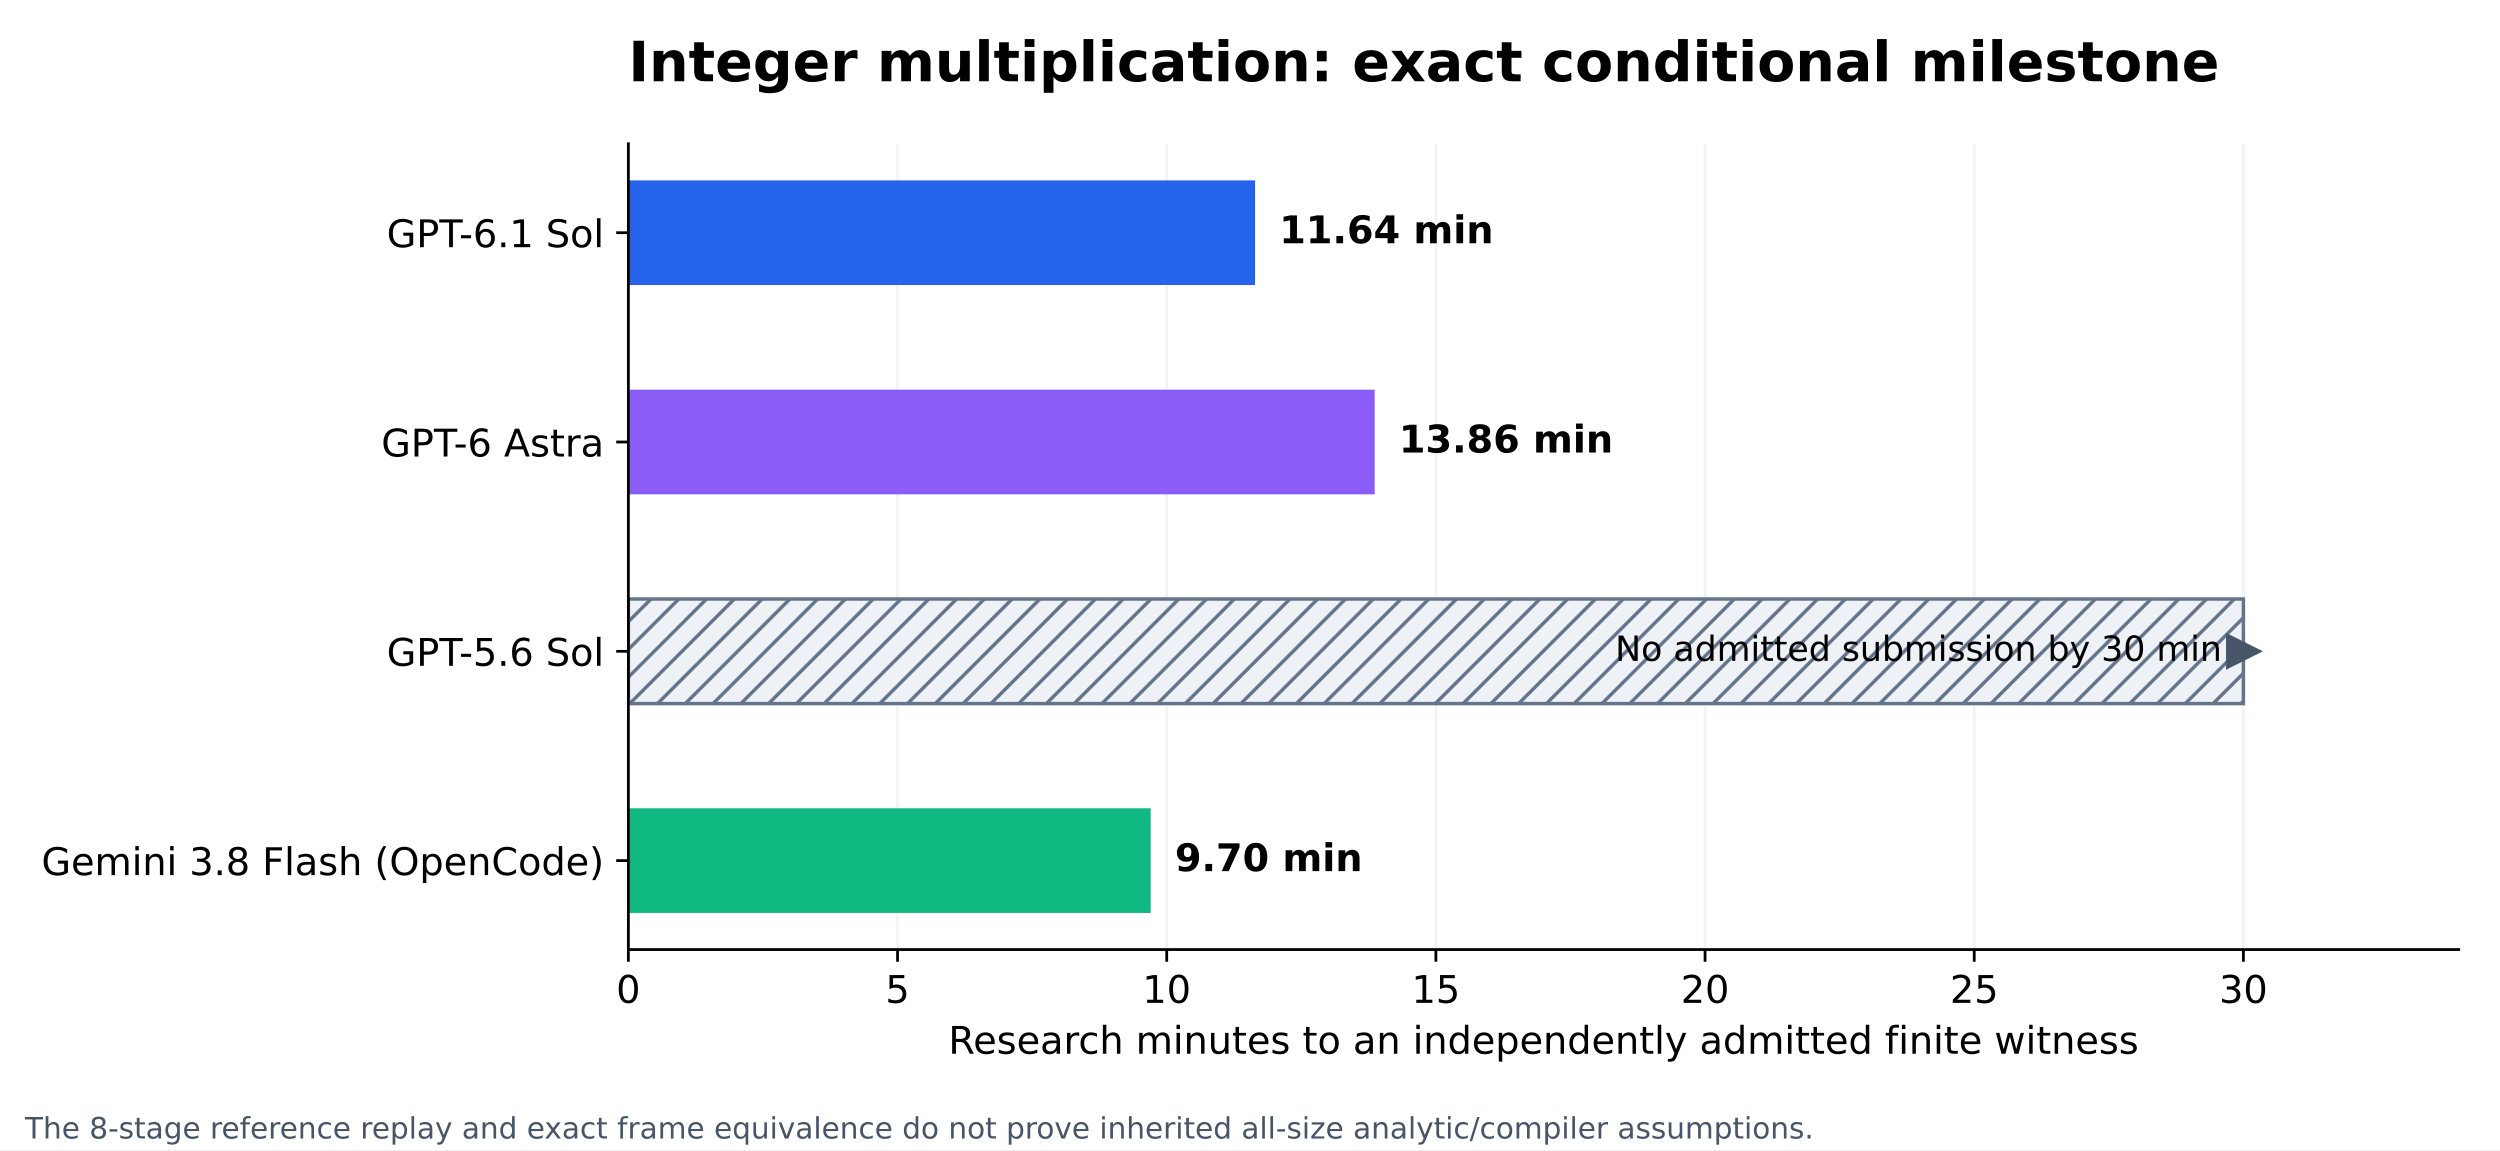
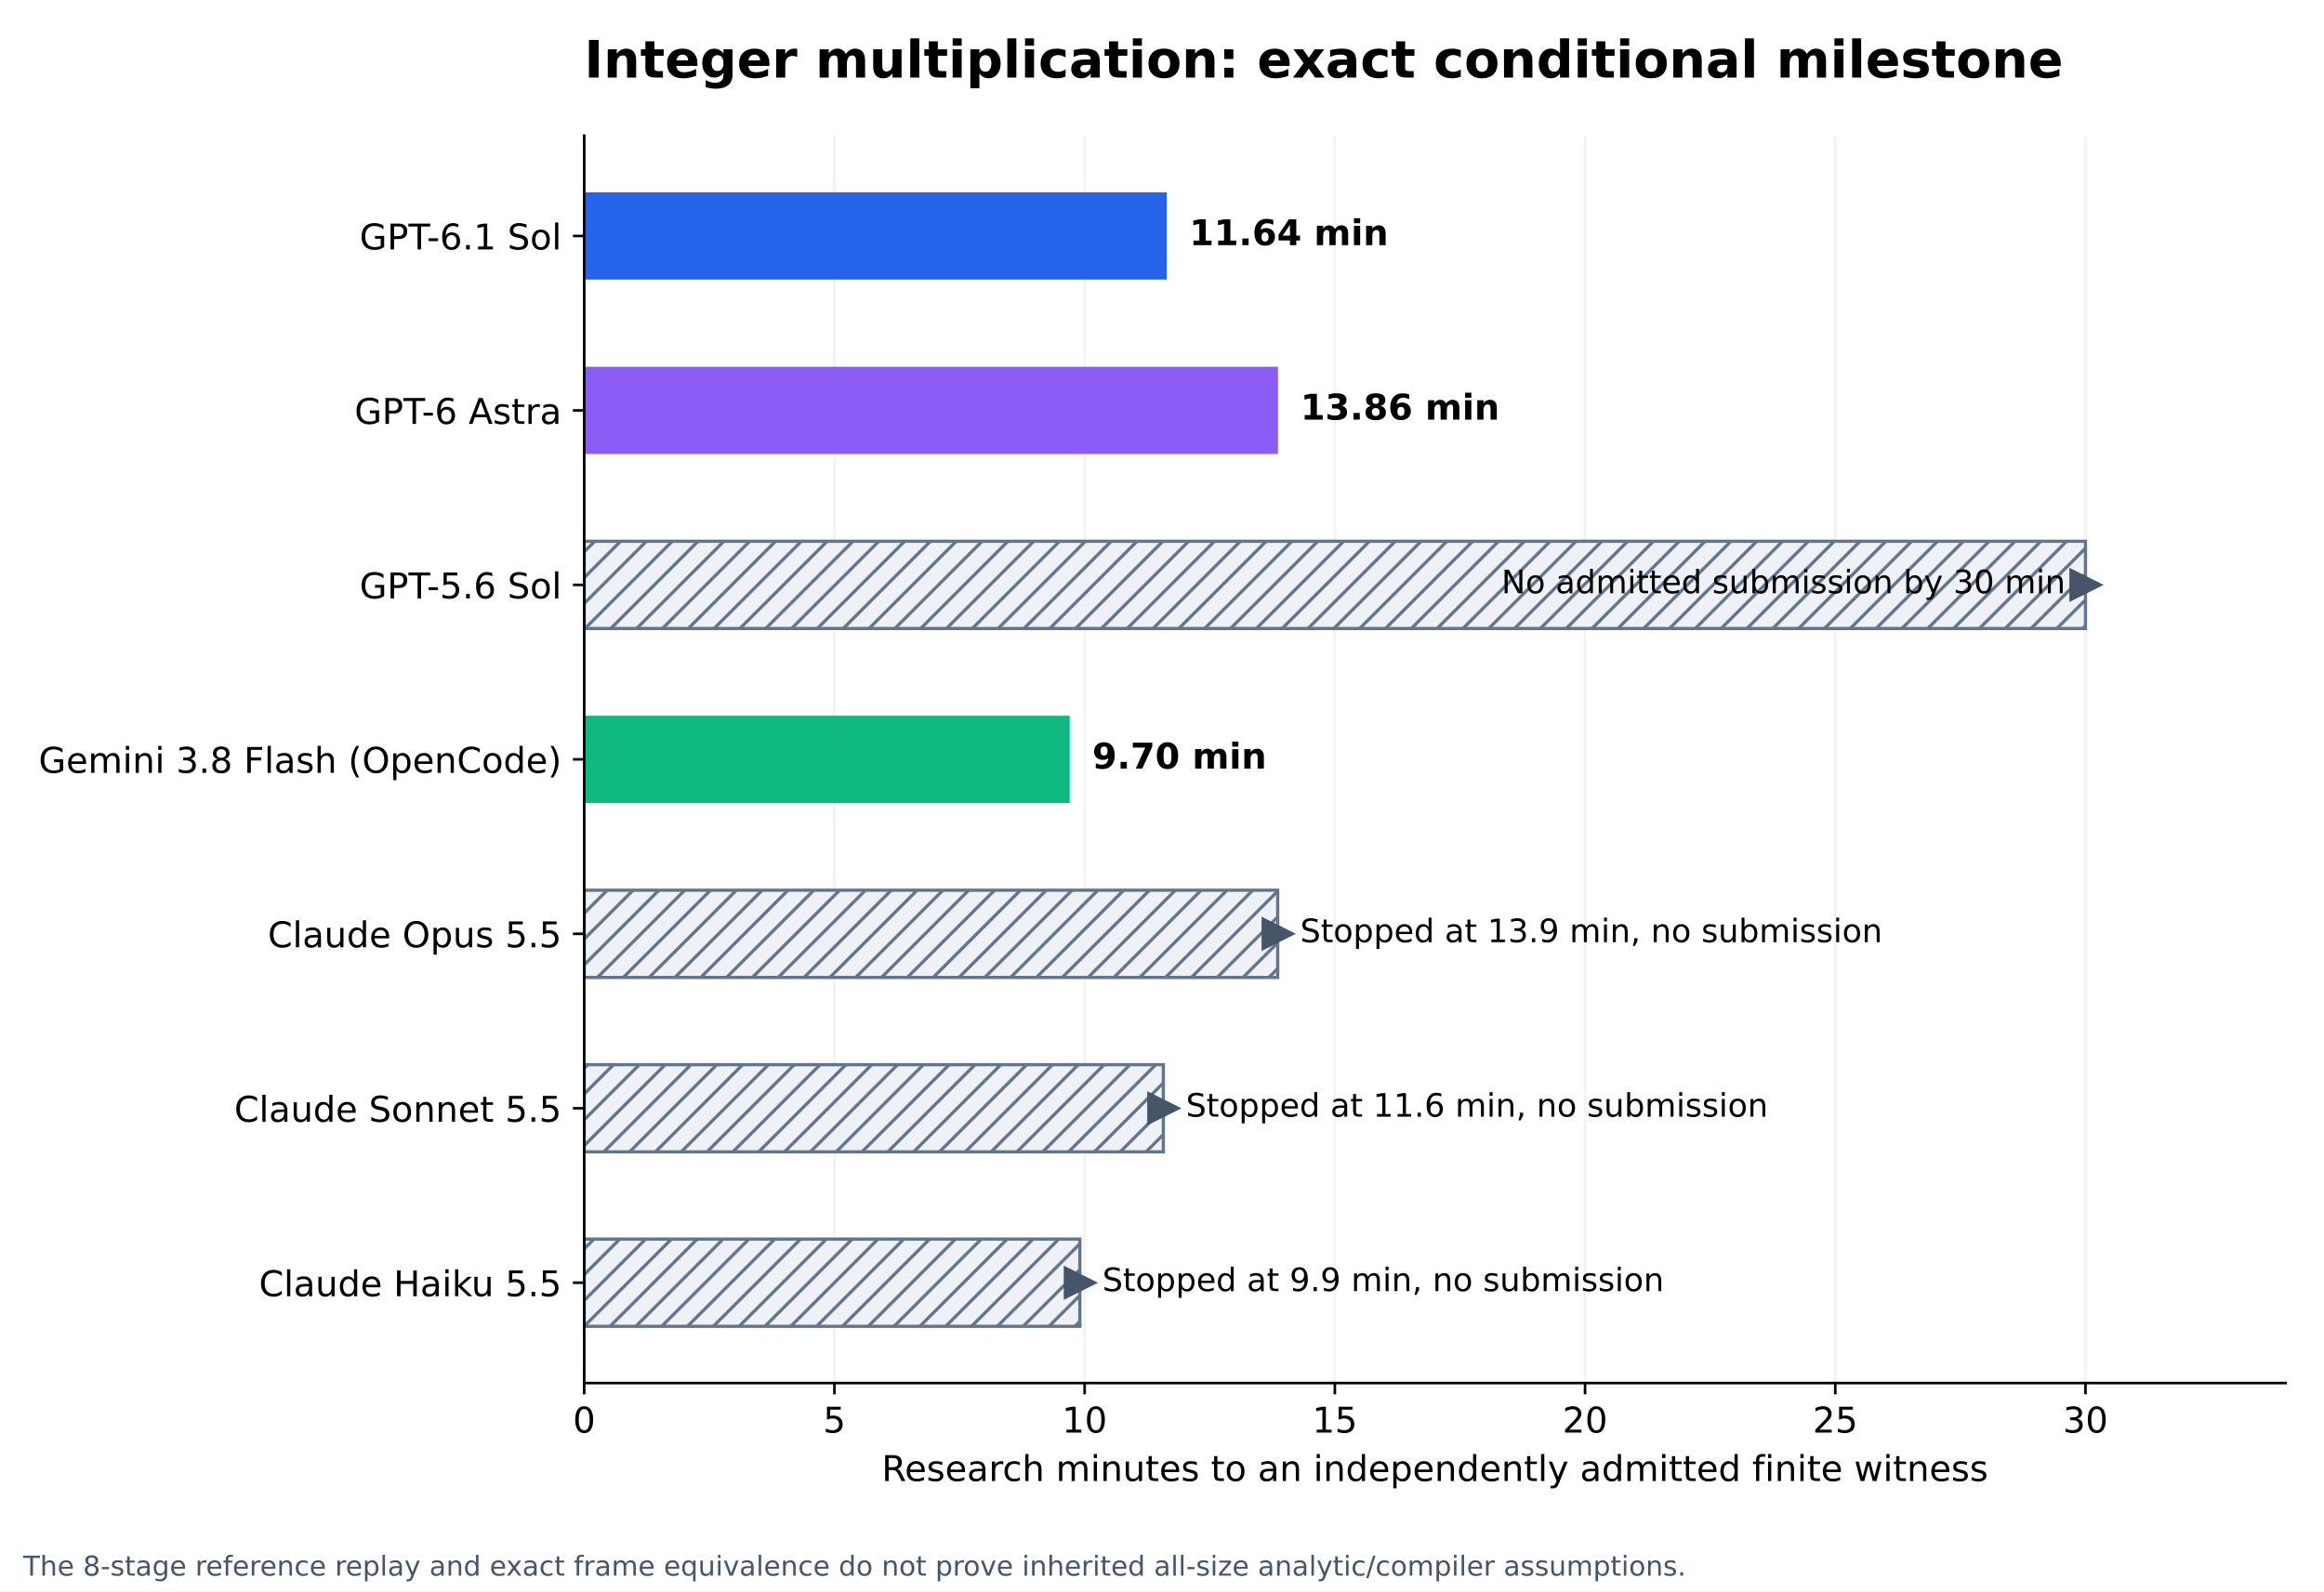
- <svg xmlns="http://www.w3.org/2000/svg" xmlns:xlink="http://www.w3.org/1999/xlink" width="720pt" height="331.2pt" viewBox="0 0 720 331.2" version="1.1">
+ <svg xmlns="http://www.w3.org/2000/svg" xmlns:xlink="http://www.w3.org/1999/xlink" width="720pt" height="493.2pt" viewBox="0 0 720 493.2" version="1.1">
  <defs>
    <style type="text/css">*{stroke-linejoin: round; stroke-linecap: butt}</style>
  </defs>
  <g id="figure_1">
    <g id="patch_1">
-       <path d="M 0 331.2 L 720 331.2 L 720 0 L 0 0 z " style="fill: #ffffff" />
+       <path d="M 0 493.2 L 720 493.2 L 720 0 L 0 0 z " style="fill: #ffffff" />
    </g>
    <g id="axes_1">
      <g id="patch_2">
-         <path d="M 180.97 273.472 L 708.12 273.472 L 708.12 41.4 L 180.97 41.4 z " style="fill: #ffffff" />
+         <path d="M 180.993 428.591 L 708.12 428.591 L 708.12 42.036 L 180.993 42.036 z " style="fill: #ffffff" />
      </g>
      <g id="matplotlib.axis_1">
        <g id="xtick_1">
          <g id="line2d_1">
-             <path d="M 180.97 273.472 L 180.97 41.4 " clip-path="url(#p6166a21510)" style="fill: none; stroke: #b0b0b0; stroke-opacity: 0.15; stroke-width: 0.8; stroke-linecap: square" />
+             <path d="M 180.993 428.591 L 180.993 42.036 " clip-path="url(#p3ad5484dc7)" style="fill: none; stroke: #b0b0b0; stroke-opacity: 0.15; stroke-width: 0.8; stroke-linecap: square" />
          </g>
          <g id="line2d_2">
            <defs>
-               <path id="m39674f8136" d="M 0 0 L 0 3.5 " style="stroke: #000000; stroke-width: 0.8" />
+               <path id="m2f214b0366" d="M 0 0 L 0 3.5 " style="stroke: #000000; stroke-width: 0.8" />
            </defs>
            <g>
-               <use xlink:href="#m39674f8136" x="180.97" y="273.472" style="stroke: #000000; stroke-width: 0.8" />
+               <use xlink:href="#m2f214b0366" x="180.993" y="428.591" style="stroke: #000000; stroke-width: 0.8" />
            </g>
          </g>
          <g id="text_1">
-             <text style="font: 11px 'DejaVu Sans'; text-anchor: middle" x="180.97" y="288.83" transform="rotate(-0 180.97 288.8303)">0</text>
+             <text style="font-size: 11px; font-family: 'DejaVu Sans'; text-anchor: middle" x="180.993" y="443.948" transform="rotate(-0 180.9925 443.9481)">0</text>
          </g>
        </g>
        <g id="xtick_2">
          <g id="line2d_3">
-             <path d="M 258.492 273.472 L 258.492 41.4 " clip-path="url(#p6166a21510)" style="fill: none; stroke: #b0b0b0; stroke-opacity: 0.15; stroke-width: 0.8; stroke-linecap: square" />
+             <path d="M 258.511 428.591 L 258.511 42.036 " clip-path="url(#p3ad5484dc7)" style="fill: none; stroke: #b0b0b0; stroke-opacity: 0.15; stroke-width: 0.8; stroke-linecap: square" />
          </g>
          <g id="line2d_4">
            <g>
-               <use xlink:href="#m39674f8136" x="258.492" y="273.472" style="stroke: #000000; stroke-width: 0.8" />
+               <use xlink:href="#m2f214b0366" x="258.511" y="428.591" style="stroke: #000000; stroke-width: 0.8" />
            </g>
          </g>
          <g id="text_2">
-             <text style="font: 11px 'DejaVu Sans'; text-anchor: middle" x="258.492" y="288.83" transform="rotate(-0 258.4921 288.8303)">5</text>
+             <text style="font-size: 11px; font-family: 'DejaVu Sans'; text-anchor: middle" x="258.511" y="443.948" transform="rotate(-0 258.5113 443.9481)">5</text>
          </g>
        </g>
        <g id="xtick_3">
          <g id="line2d_5">
-             <path d="M 336.014 273.472 L 336.014 41.4 " clip-path="url(#p6166a21510)" style="fill: none; stroke: #b0b0b0; stroke-opacity: 0.15; stroke-width: 0.8; stroke-linecap: square" />
+             <path d="M 336.03 428.591 L 336.03 42.036 " clip-path="url(#p3ad5484dc7)" style="fill: none; stroke: #b0b0b0; stroke-opacity: 0.15; stroke-width: 0.8; stroke-linecap: square" />
          </g>
          <g id="line2d_6">
            <g>
-               <use xlink:href="#m39674f8136" x="336.014" y="273.472" style="stroke: #000000; stroke-width: 0.8" />
+               <use xlink:href="#m2f214b0366" x="336.03" y="428.591" style="stroke: #000000; stroke-width: 0.8" />
            </g>
          </g>
          <g id="text_3">
-             <text style="font: 11px 'DejaVu Sans'; text-anchor: middle" x="336.014" y="288.83" transform="rotate(-0 336.0141 288.8303)">10</text>
+             <text style="font-size: 11px; font-family: 'DejaVu Sans'; text-anchor: middle" x="336.03" y="443.948" transform="rotate(-0 336.03 443.9481)">10</text>
          </g>
        </g>
        <g id="xtick_4">
          <g id="line2d_7">
-             <path d="M 413.536 273.472 L 413.536 41.4 " clip-path="url(#p6166a21510)" style="fill: none; stroke: #b0b0b0; stroke-opacity: 0.15; stroke-width: 0.8; stroke-linecap: square" />
+             <path d="M 413.549 428.591 L 413.549 42.036 " clip-path="url(#p3ad5484dc7)" style="fill: none; stroke: #b0b0b0; stroke-opacity: 0.15; stroke-width: 0.8; stroke-linecap: square" />
          </g>
          <g id="line2d_8">
            <g>
-               <use xlink:href="#m39674f8136" x="413.536" y="273.472" style="stroke: #000000; stroke-width: 0.8" />
+               <use xlink:href="#m2f214b0366" x="413.549" y="428.591" style="stroke: #000000; stroke-width: 0.8" />
            </g>
          </g>
          <g id="text_4">
-             <text style="font: 11px 'DejaVu Sans'; text-anchor: middle" x="413.536" y="288.83" transform="rotate(-0 413.5362 288.8303)">15</text>
+             <text style="font-size: 11px; font-family: 'DejaVu Sans'; text-anchor: middle" x="413.549" y="443.948" transform="rotate(-0 413.5487 443.9481)">15</text>
          </g>
        </g>
        <g id="xtick_5">
          <g id="line2d_9">
-             <path d="M 491.058 273.472 L 491.058 41.4 " clip-path="url(#p6166a21510)" style="fill: none; stroke: #b0b0b0; stroke-opacity: 0.15; stroke-width: 0.8; stroke-linecap: square" />
+             <path d="M 491.067 428.591 L 491.067 42.036 " clip-path="url(#p3ad5484dc7)" style="fill: none; stroke: #b0b0b0; stroke-opacity: 0.15; stroke-width: 0.8; stroke-linecap: square" />
          </g>
          <g id="line2d_10">
            <g>
-               <use xlink:href="#m39674f8136" x="491.058" y="273.472" style="stroke: #000000; stroke-width: 0.8" />
+               <use xlink:href="#m2f214b0366" x="491.067" y="428.591" style="stroke: #000000; stroke-width: 0.8" />
            </g>
          </g>
          <g id="text_5">
-             <text style="font: 11px 'DejaVu Sans'; text-anchor: middle" x="491.058" y="288.83" transform="rotate(-0 491.0582 288.8303)">20</text>
+             <text style="font-size: 11px; font-family: 'DejaVu Sans'; text-anchor: middle" x="491.067" y="443.948" transform="rotate(-0 491.0675 443.9481)">20</text>
          </g>
        </g>
        <g id="xtick_6">
          <g id="line2d_11">
-             <path d="M 568.58 273.472 L 568.58 41.4 " clip-path="url(#p6166a21510)" style="fill: none; stroke: #b0b0b0; stroke-opacity: 0.15; stroke-width: 0.8; stroke-linecap: square" />
+             <path d="M 568.586 428.591 L 568.586 42.036 " clip-path="url(#p3ad5484dc7)" style="fill: none; stroke: #b0b0b0; stroke-opacity: 0.15; stroke-width: 0.8; stroke-linecap: square" />
          </g>
          <g id="line2d_12">
            <g>
-               <use xlink:href="#m39674f8136" x="568.58" y="273.472" style="stroke: #000000; stroke-width: 0.8" />
+               <use xlink:href="#m2f214b0366" x="568.586" y="428.591" style="stroke: #000000; stroke-width: 0.8" />
            </g>
          </g>
          <g id="text_6">
-             <text style="font: 11px 'DejaVu Sans'; text-anchor: middle" x="568.58" y="288.83" transform="rotate(-0 568.5803 288.8303)">25</text>
+             <text style="font-size: 11px; font-family: 'DejaVu Sans'; text-anchor: middle" x="568.586" y="443.948" transform="rotate(-0 568.5862 443.9481)">25</text>
          </g>
        </g>
        <g id="xtick_7">
          <g id="line2d_13">
-             <path d="M 646.102 273.472 L 646.102 41.4 " clip-path="url(#p6166a21510)" style="fill: none; stroke: #b0b0b0; stroke-opacity: 0.15; stroke-width: 0.8; stroke-linecap: square" />
+             <path d="M 646.105 428.591 L 646.105 42.036 " clip-path="url(#p3ad5484dc7)" style="fill: none; stroke: #b0b0b0; stroke-opacity: 0.15; stroke-width: 0.8; stroke-linecap: square" />
          </g>
          <g id="line2d_14">
            <g>
-               <use xlink:href="#m39674f8136" x="646.102" y="273.472" style="stroke: #000000; stroke-width: 0.8" />
+               <use xlink:href="#m2f214b0366" x="646.105" y="428.591" style="stroke: #000000; stroke-width: 0.8" />
            </g>
          </g>
          <g id="text_7">
-             <text style="font: 11px 'DejaVu Sans'; text-anchor: middle" x="646.102" y="288.83" transform="rotate(-0 646.1024 288.8303)">30</text>
+             <text style="font-size: 11px; font-family: 'DejaVu Sans'; text-anchor: middle" x="646.105" y="443.948" transform="rotate(-0 646.105 443.9481)">30</text>
          </g>
        </g>
        <g id="text_8">
-           <text style="font: 11px 'DejaVu Sans'; text-anchor: middle" x="444.545" y="303.476" transform="rotate(-0 444.545 303.4762)">Research minutes to an independently admitted finite witness</text>
+           <text style="font-size: 11px; font-family: 'DejaVu Sans'; text-anchor: middle" x="444.556" y="458.949" transform="rotate(-0 444.5562 458.949)">Research minutes to an independently admitted finite witness</text>
        </g>
      </g>
      <g id="matplotlib.axis_2">
        <g id="ytick_1">
          <g id="line2d_15">
            <defs>
-               <path id="mbbb201b6a7" d="M 0 0 L -3.5 0 " style="stroke: #000000; stroke-width: 0.8" />
+               <path id="m03c651e88f" d="M 0 0 L -3.5 0 " style="stroke: #000000; stroke-width: 0.8" />
            </defs>
            <g>
-               <use xlink:href="#mbbb201b6a7" x="180.97" y="67.018" style="stroke: #000000; stroke-width: 0.8" />
+               <use xlink:href="#m03c651e88f" x="180.993" y="73.123" style="stroke: #000000; stroke-width: 0.8" />
            </g>
          </g>
          <g id="text_9">
-             <text style="font: 11px 'DejaVu Sans'; text-anchor: end" x="173.97" y="71.197" transform="rotate(-0 173.97 71.19748)">GPT-6.1 Sol</text>
+             <text style="font-size: 11px; font-family: 'DejaVu Sans'; text-anchor: end" x="173.993" y="77.302" transform="rotate(-0 173.9925 77.30194)">GPT-6.1 Sol</text>
          </g>
        </g>
        <g id="ytick_2">
          <g id="line2d_16">
            <g>
-               <use xlink:href="#mbbb201b6a7" x="180.97" y="127.297" style="stroke: #000000; stroke-width: 0.8" />
+               <use xlink:href="#m03c651e88f" x="180.993" y="127.186" style="stroke: #000000; stroke-width: 0.8" />
            </g>
          </g>
          <g id="text_10">
-             <text style="font: 11px 'DejaVu Sans'; text-anchor: end" x="173.97" y="131.476" transform="rotate(-0 173.97 131.4759)">GPT-6 Astra</text>
+             <text style="font-size: 11px; font-family: 'DejaVu Sans'; text-anchor: end" x="173.993" y="131.365" transform="rotate(-0 173.9925 131.3651)">GPT-6 Astra</text>
          </g>
        </g>
        <g id="ytick_3">
          <g id="line2d_17">
            <g>
-               <use xlink:href="#mbbb201b6a7" x="180.97" y="187.575" style="stroke: #000000; stroke-width: 0.8" />
+               <use xlink:href="#m03c651e88f" x="180.993" y="181.25" style="stroke: #000000; stroke-width: 0.8" />
            </g>
          </g>
          <g id="text_11">
-             <text style="font: 11px 'DejaVu Sans'; text-anchor: end" x="173.97" y="191.754" transform="rotate(-0 173.97 191.7544)">GPT-5.6 Sol</text>
+             <text style="font-size: 11px; font-family: 'DejaVu Sans'; text-anchor: end" x="173.993" y="185.429" transform="rotate(-0 173.9925 185.429)">GPT-5.6 Sol</text>
          </g>
        </g>
        <g id="ytick_4">
          <g id="line2d_18">
            <g>
-               <use xlink:href="#mbbb201b6a7" x="180.97" y="247.854" style="stroke: #000000; stroke-width: 0.8" />
+               <use xlink:href="#m03c651e88f" x="180.993" y="235.313" style="stroke: #000000; stroke-width: 0.8" />
            </g>
          </g>
          <g id="text_12">
-             <text style="font: 11px 'DejaVu Sans'; text-anchor: end" x="173.97" y="252.033" transform="rotate(-0 173.97 252.0328)">Gemini 3.8 Flash (OpenCode)</text>
+             <text style="font-size: 11px; font-family: 'DejaVu Sans'; text-anchor: end" x="173.993" y="239.493" transform="rotate(-0 173.9925 239.4926)">Gemini 3.8 Flash (OpenCode)</text>
+           </g>
+         </g>
+         <g id="ytick_5">
+           <g id="line2d_19">
+             <g>
+               <use xlink:href="#m03c651e88f" x="180.993" y="289.377" style="stroke: #000000; stroke-width: 0.8" />
+             </g>
+           </g>
+           <g id="text_13">
+             <text style="font-size: 11px; font-family: 'DejaVu Sans'; text-anchor: end" x="173.993" y="293.556" transform="rotate(-0 173.9925 293.5562)">Claude Opus 5.5</text>
+           </g>
+         </g>
+         <g id="ytick_6">
+           <g id="line2d_20">
+             <g>
+               <use xlink:href="#m03c651e88f" x="180.993" y="343.441" style="stroke: #000000; stroke-width: 0.8" />
+             </g>
+           </g>
+           <g id="text_14">
+             <text style="font-size: 11px; font-family: 'DejaVu Sans'; text-anchor: end" x="173.993" y="347.62" transform="rotate(-0 173.9925 347.6197)">Claude Sonnet 5.5</text>
+           </g>
+         </g>
+         <g id="ytick_7">
+           <g id="line2d_21">
+             <g>
+               <use xlink:href="#m03c651e88f" x="180.993" y="397.504" style="stroke: #000000; stroke-width: 0.8" />
+             </g>
+           </g>
+           <g id="text_15">
+             <text style="font-size: 11px; font-family: 'DejaVu Sans'; text-anchor: end" x="173.993" y="401.683" transform="rotate(-0 173.9925 401.6833)">Claude Haiku 5.5</text>
          </g>
        </g>
      </g>
      <g id="patch_3">
-         <path d="M 180.97 51.949 L 361.465 51.949 L 361.465 82.088 L 180.97 82.088 z " clip-path="url(#p6166a21510)" style="fill: #2563eb" />
+         <path d="M 180.993 59.607 L 361.48 59.607 L 361.48 86.639 L 180.993 86.639 z " clip-path="url(#p3ad5484dc7)" style="fill: #2563eb" />
      </g>
      <g id="patch_4">
-         <path d="M 180.97 112.227 L 395.912 112.227 L 395.912 142.366 L 180.97 142.366 z " clip-path="url(#p6166a21510)" style="fill: #8b5cf6" />
+         <path d="M 180.993 113.67 L 395.925 113.67 L 395.925 140.702 L 180.993 140.702 z " clip-path="url(#p3ad5484dc7)" style="fill: #8b5cf6" />
      </g>
      <g id="patch_5">
-         <path d="M 180.97 172.506 L 646.102 172.506 L 646.102 202.645 L 180.97 202.645 z " clip-path="url(#p6166a21510)" style="fill: url(#h8d3fa9dec0); stroke: #64748b; stroke-linejoin: miter" />
+         <path d="M 180.993 167.734 L 646.105 167.734 L 646.105 194.766 L 180.993 194.766 z " clip-path="url(#p3ad5484dc7)" style="fill: url(#he425bee22f); stroke: #64748b; stroke-linejoin: miter" />
      </g>
      <g id="patch_6">
-         <path d="M 180.97 232.784 L 331.399 232.784 L 331.399 262.923 L 180.97 262.923 z " clip-path="url(#p6166a21510)" style="fill: #10b981" />
-       </g>
-       <g id="line2d_19">
-         <path d="M 646.102 187.575 " clip-path="url(#p6166a21510)" style="fill: none; stroke: #475569; stroke-width: 1.5; stroke-linecap: square" />
+         <path d="M 180.993 221.798 L 331.415 221.798 L 331.415 248.829 L 180.993 248.829 z " clip-path="url(#p3ad5484dc7)" style="fill: #10b981" />
+       </g>
+       <g id="patch_7">
+         <path d="M 180.993 275.861 L 395.846 275.861 L 395.846 302.893 L 180.993 302.893 z " clip-path="url(#p3ad5484dc7)" style="fill: url(#he425bee22f); stroke: #64748b; stroke-linejoin: miter" />
+       </g>
+       <g id="patch_8">
+         <path d="M 180.993 329.925 L 360.42 329.925 L 360.42 356.956 L 180.993 356.956 z " clip-path="url(#p3ad5484dc7)" style="fill: url(#he425bee22f); stroke: #64748b; stroke-linejoin: miter" />
+       </g>
+       <g id="patch_9">
+         <path d="M 180.993 383.988 L 334.553 383.988 L 334.553 411.02 L 180.993 411.02 z " clip-path="url(#p3ad5484dc7)" style="fill: url(#he425bee22f); stroke: #64748b; stroke-linejoin: miter" />
+       </g>
+       <g id="line2d_22">
+         <path d="M 646.105 181.25 " clip-path="url(#p3ad5484dc7)" style="fill: none; stroke: #475569; stroke-width: 1.5; stroke-linecap: square" />
        <defs>
-           <path id="m8305e3f573" d="M 4.5 0 L -4.5 -4.5 L -4.5 4.5 z " style="stroke: #475569; stroke-linejoin: miter" />
+           <path id="m8db14e2ead" d="M 4.5 0 L -4.5 -4.5 L -4.5 4.5 z " style="stroke: #475569; stroke-linejoin: miter" />
        </defs>
-         <g clip-path="url(#p6166a21510)">
-           <use xlink:href="#m8305e3f573" x="646.102" y="187.575" style="fill: #475569; stroke: #475569; stroke-linejoin: miter" />
-         </g>
-       </g>
-       <g id="patch_7">
-         <path d="M 180.97 273.472 L 180.97 41.4 " style="fill: none; stroke: #000000; stroke-width: 0.8; stroke-linejoin: miter; stroke-linecap: square" />
-       </g>
-       <g id="patch_8">
-         <path d="M 180.97 273.472 L 708.12 273.472 " style="fill: none; stroke: #000000; stroke-width: 0.8; stroke-linejoin: miter; stroke-linecap: square" />
-       </g>
-       <g id="text_13">
-         <text style="font: 700 11px 'DejaVu Sans'; text-anchor: start" x="368.442" y="70.054" transform="rotate(-0 368.4424 70.05365)">11.64 min</text>
-       </g>
-       <g id="text_14">
-         <text style="font: 700 11px 'DejaVu Sans'; text-anchor: start" x="402.889" y="130.332" transform="rotate(-0 402.889 130.3321)">13.86 min</text>
-       </g>
-       <g id="text_15">
-         <text style="font: 10px 'DejaVu Sans'; text-anchor: end" x="639.901" y="190.335" transform="rotate(-0 639.9006 190.3346)">No admitted submission by 30 min</text>
+         <g clip-path="url(#p3ad5484dc7)">
+           <use xlink:href="#m8db14e2ead" x="646.105" y="181.25" style="fill: #475569; stroke: #475569; stroke-linejoin: miter" />
+         </g>
+       </g>
+       <g id="line2d_23">
+         <path d="M 395.846 289.377 " clip-path="url(#p3ad5484dc7)" style="fill: none; stroke: #475569; stroke-width: 1.5; stroke-linecap: square" />
+         <g clip-path="url(#p3ad5484dc7)">
+           <use xlink:href="#m8db14e2ead" x="395.846" y="289.377" style="fill: #475569; stroke: #475569; stroke-linejoin: miter" />
+         </g>
+       </g>
+       <g id="line2d_24">
+         <path d="M 360.42 343.441 " clip-path="url(#p3ad5484dc7)" style="fill: none; stroke: #475569; stroke-width: 1.5; stroke-linecap: square" />
+         <g clip-path="url(#p3ad5484dc7)">
+           <use xlink:href="#m8db14e2ead" x="360.42" y="343.441" style="fill: #475569; stroke: #475569; stroke-linejoin: miter" />
+         </g>
+       </g>
+       <g id="line2d_25">
+         <path d="M 334.553 397.504 " clip-path="url(#p3ad5484dc7)" style="fill: none; stroke: #475569; stroke-width: 1.5; stroke-linecap: square" />
+         <g clip-path="url(#p3ad5484dc7)">
+           <use xlink:href="#m8db14e2ead" x="334.553" y="397.504" style="fill: #475569; stroke: #475569; stroke-linejoin: miter" />
+         </g>
+       </g>
+       <g id="patch_10">
+         <path d="M 180.993 428.591 L 180.993 42.036 " style="fill: none; stroke: #000000; stroke-width: 0.8; stroke-linejoin: miter; stroke-linecap: square" />
+       </g>
+       <g id="patch_11">
+         <path d="M 180.993 428.591 L 708.12 428.591 " style="fill: none; stroke: #000000; stroke-width: 0.8; stroke-linejoin: miter; stroke-linecap: square" />
      </g>
      <g id="text_16">
-         <text style="font: 700 11px 'DejaVu Sans'; text-anchor: start" x="338.376" y="250.889" transform="rotate(-0 338.376 250.889)">9.70 min</text>
+         <text style="font-weight: 700; font-size: 11px; font-family: 'DejaVu Sans'; text-anchor: start" x="368.457" y="75.981" transform="rotate(-0 368.4569 75.98065)">11.64 min</text>
      </g>
      <g id="text_17">
-         <text style="font: 700 16px 'DejaVu Sans'; text-anchor: start" x="180.97" y="23.4" transform="rotate(-0 180.97 23.4)">Integer multiplication: exact conditional milestone</text>
+         <text style="font-weight: 700; font-size: 11px; font-family: 'DejaVu Sans'; text-anchor: start" x="402.902" y="130.044" transform="rotate(-0 402.9021 130.0442)">13.86 min</text>
+       </g>
+       <g id="text_18">
+         <text style="font-size: 10px; font-family: 'DejaVu Sans'; text-anchor: end" x="639.904" y="183.848" transform="rotate(-0 639.9035 183.848)">No admitted submission by 30 min</text>
+       </g>
+       <g id="text_19">
+         <text style="font-weight: 700; font-size: 11px; font-family: 'DejaVu Sans'; text-anchor: start" x="338.392" y="238.171" transform="rotate(-0 338.3917 238.1713)">9.70 min</text>
+       </g>
+       <g id="text_20">
+         <text style="font-size: 10px; font-family: 'DejaVu Sans'; text-anchor: start" x="402.823" y="291.975" transform="rotate(-0 402.823 291.9751)">Stopped at 13.9 min, no submission</text>
+       </g>
+       <g id="text_21">
+         <text style="font-size: 10px; font-family: 'DejaVu Sans'; text-anchor: start" x="367.397" y="346.039" transform="rotate(-0 367.3969 346.0386)">Stopped at 11.6 min, no submission</text>
+       </g>
+       <g id="text_22">
+         <text style="font-size: 10px; font-family: 'DejaVu Sans'; text-anchor: start" x="341.53" y="400.102" transform="rotate(-0 341.53 400.1022)">Stopped at 9.9 min, no submission</text>
+       </g>
+       <g id="text_23">
+         <text style="font-weight: 700; font-size: 16px; font-family: 'DejaVu Sans'; text-anchor: start" x="180.993" y="24.036" transform="rotate(-0 180.9925 24.03625)">Integer multiplication: exact conditional milestone</text>
      </g>
    </g>
-     <g id="text_18">
-       <text style="fill: #475569; font: 8.5px 'DejaVu Sans'; text-anchor: start" x="7.2" y="327.888" transform="rotate(-0 7.2 327.888)">The 8-stage reference replay and exact frame equivalence do not prove inherited all-size analytic/compiler assumptions.</text>
+     <g id="text_24">
+       <text style="font-size: 8.5px; font-family: 'DejaVu Sans'; text-anchor: start; fill: #475569" x="7.2" y="488.268" transform="rotate(-0 7.2 488.268)">The 8-stage reference replay and exact frame equivalence do not prove inherited all-size analytic/compiler assumptions.</text>
    </g>
  </g>
  <defs>
-     <clipPath id="p6166a21510">
-       <rect x="180.97" y="41.4" width="527.15" height="232.072" />
+     <clipPath id="p3ad5484dc7">
+       <rect x="180.993" y="42.036" width="527.128" height="386.554" />
    </clipPath>
  </defs>
  <defs>
-     <pattern id="h8d3fa9dec0" patternUnits="userSpaceOnUse" x="0" y="0" width="72" height="72">
+     <pattern id="he425bee22f" patternUnits="userSpaceOnUse" x="0" y="0" width="72" height="72">
      <rect x="0" y="0" width="73" height="73" fill="#eef2f7" />
      <path d="M -36 36 L 36 -36 M -32 40 L 40 -32 M -28 44 L 44 -28 M -24 48 L 48 -24 M -20 52 L 52 -20 M -16 56 L 56 -16 M -12 60 L 60 -12 M -8 64 L 64 -8 M -4 68 L 68 -4 M 0 72 L 72 0 M 4 76 L 76 4 M 8 80 L 80 8 M 12 84 L 84 12 M 16 88 L 88 16 M 20 92 L 92 20 M 24 96 L 96 24 M 28 100 L 100 28 M 32 104 L 104 32 M 36 108 L 108 36 " style="fill: #64748b; stroke: #64748b; stroke-width: 1.0; stroke-linecap: butt; stroke-linejoin: miter" />
    </pattern>
  </defs>
</svg>
